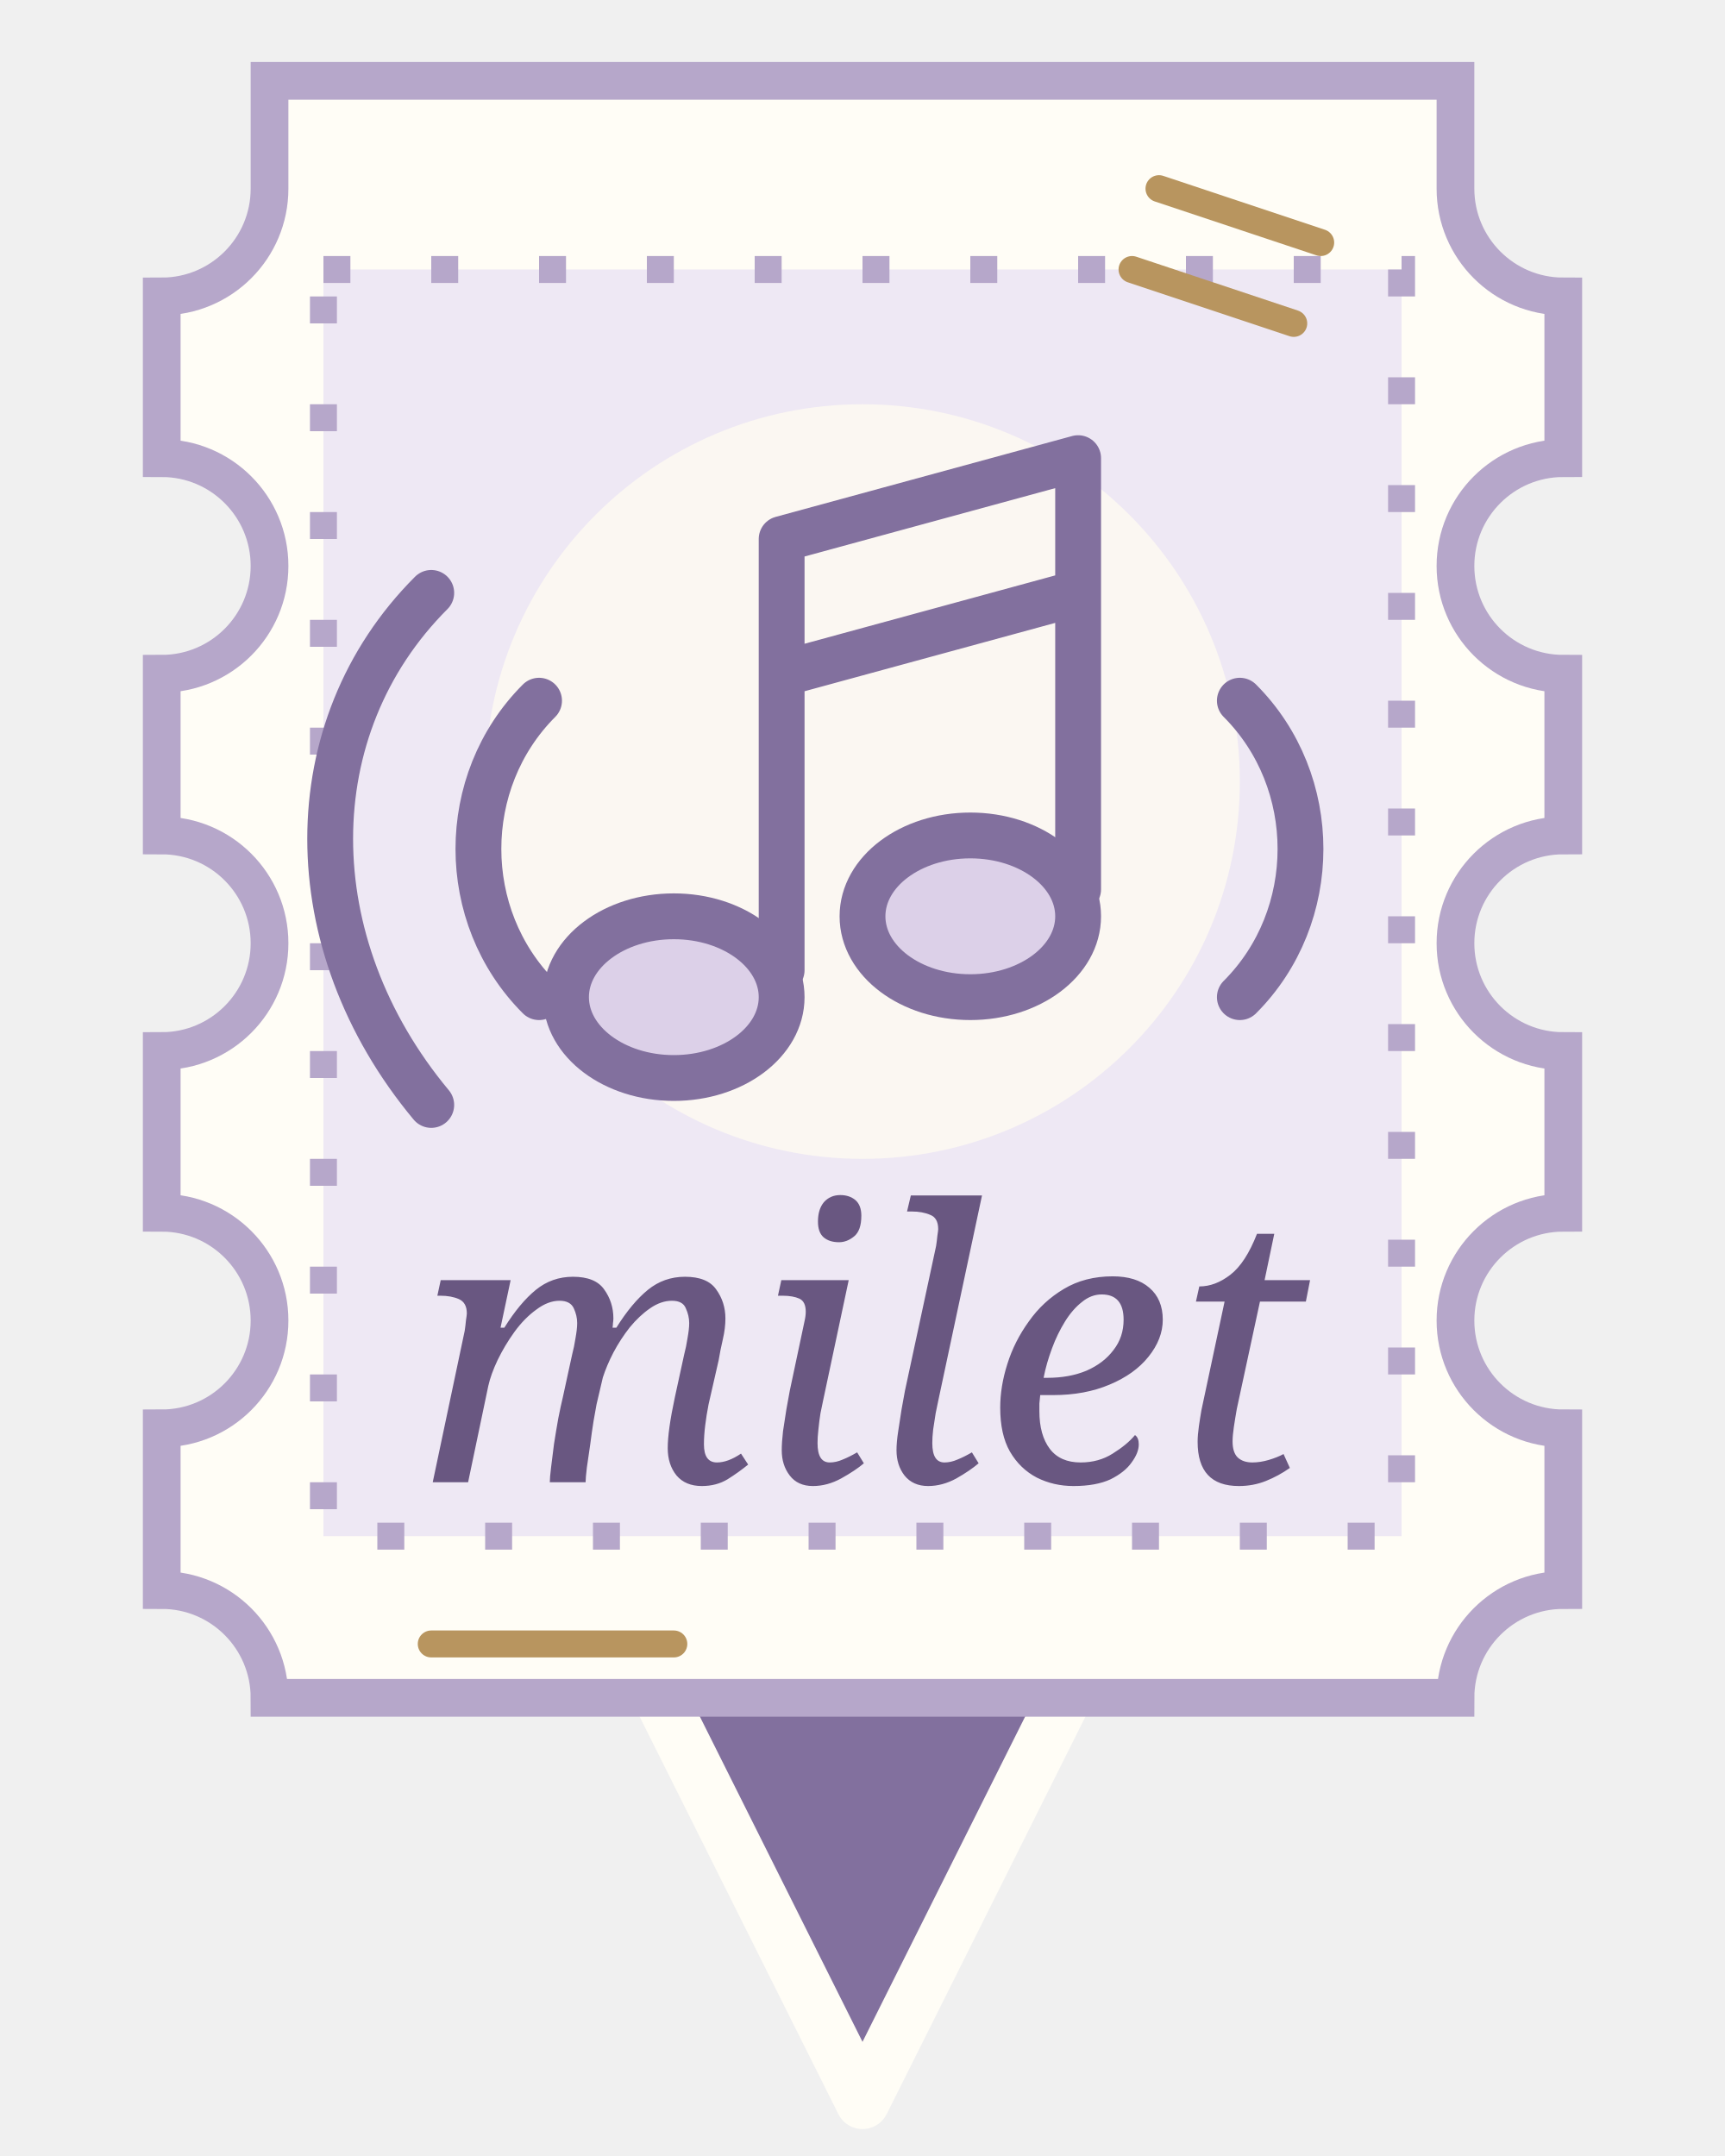
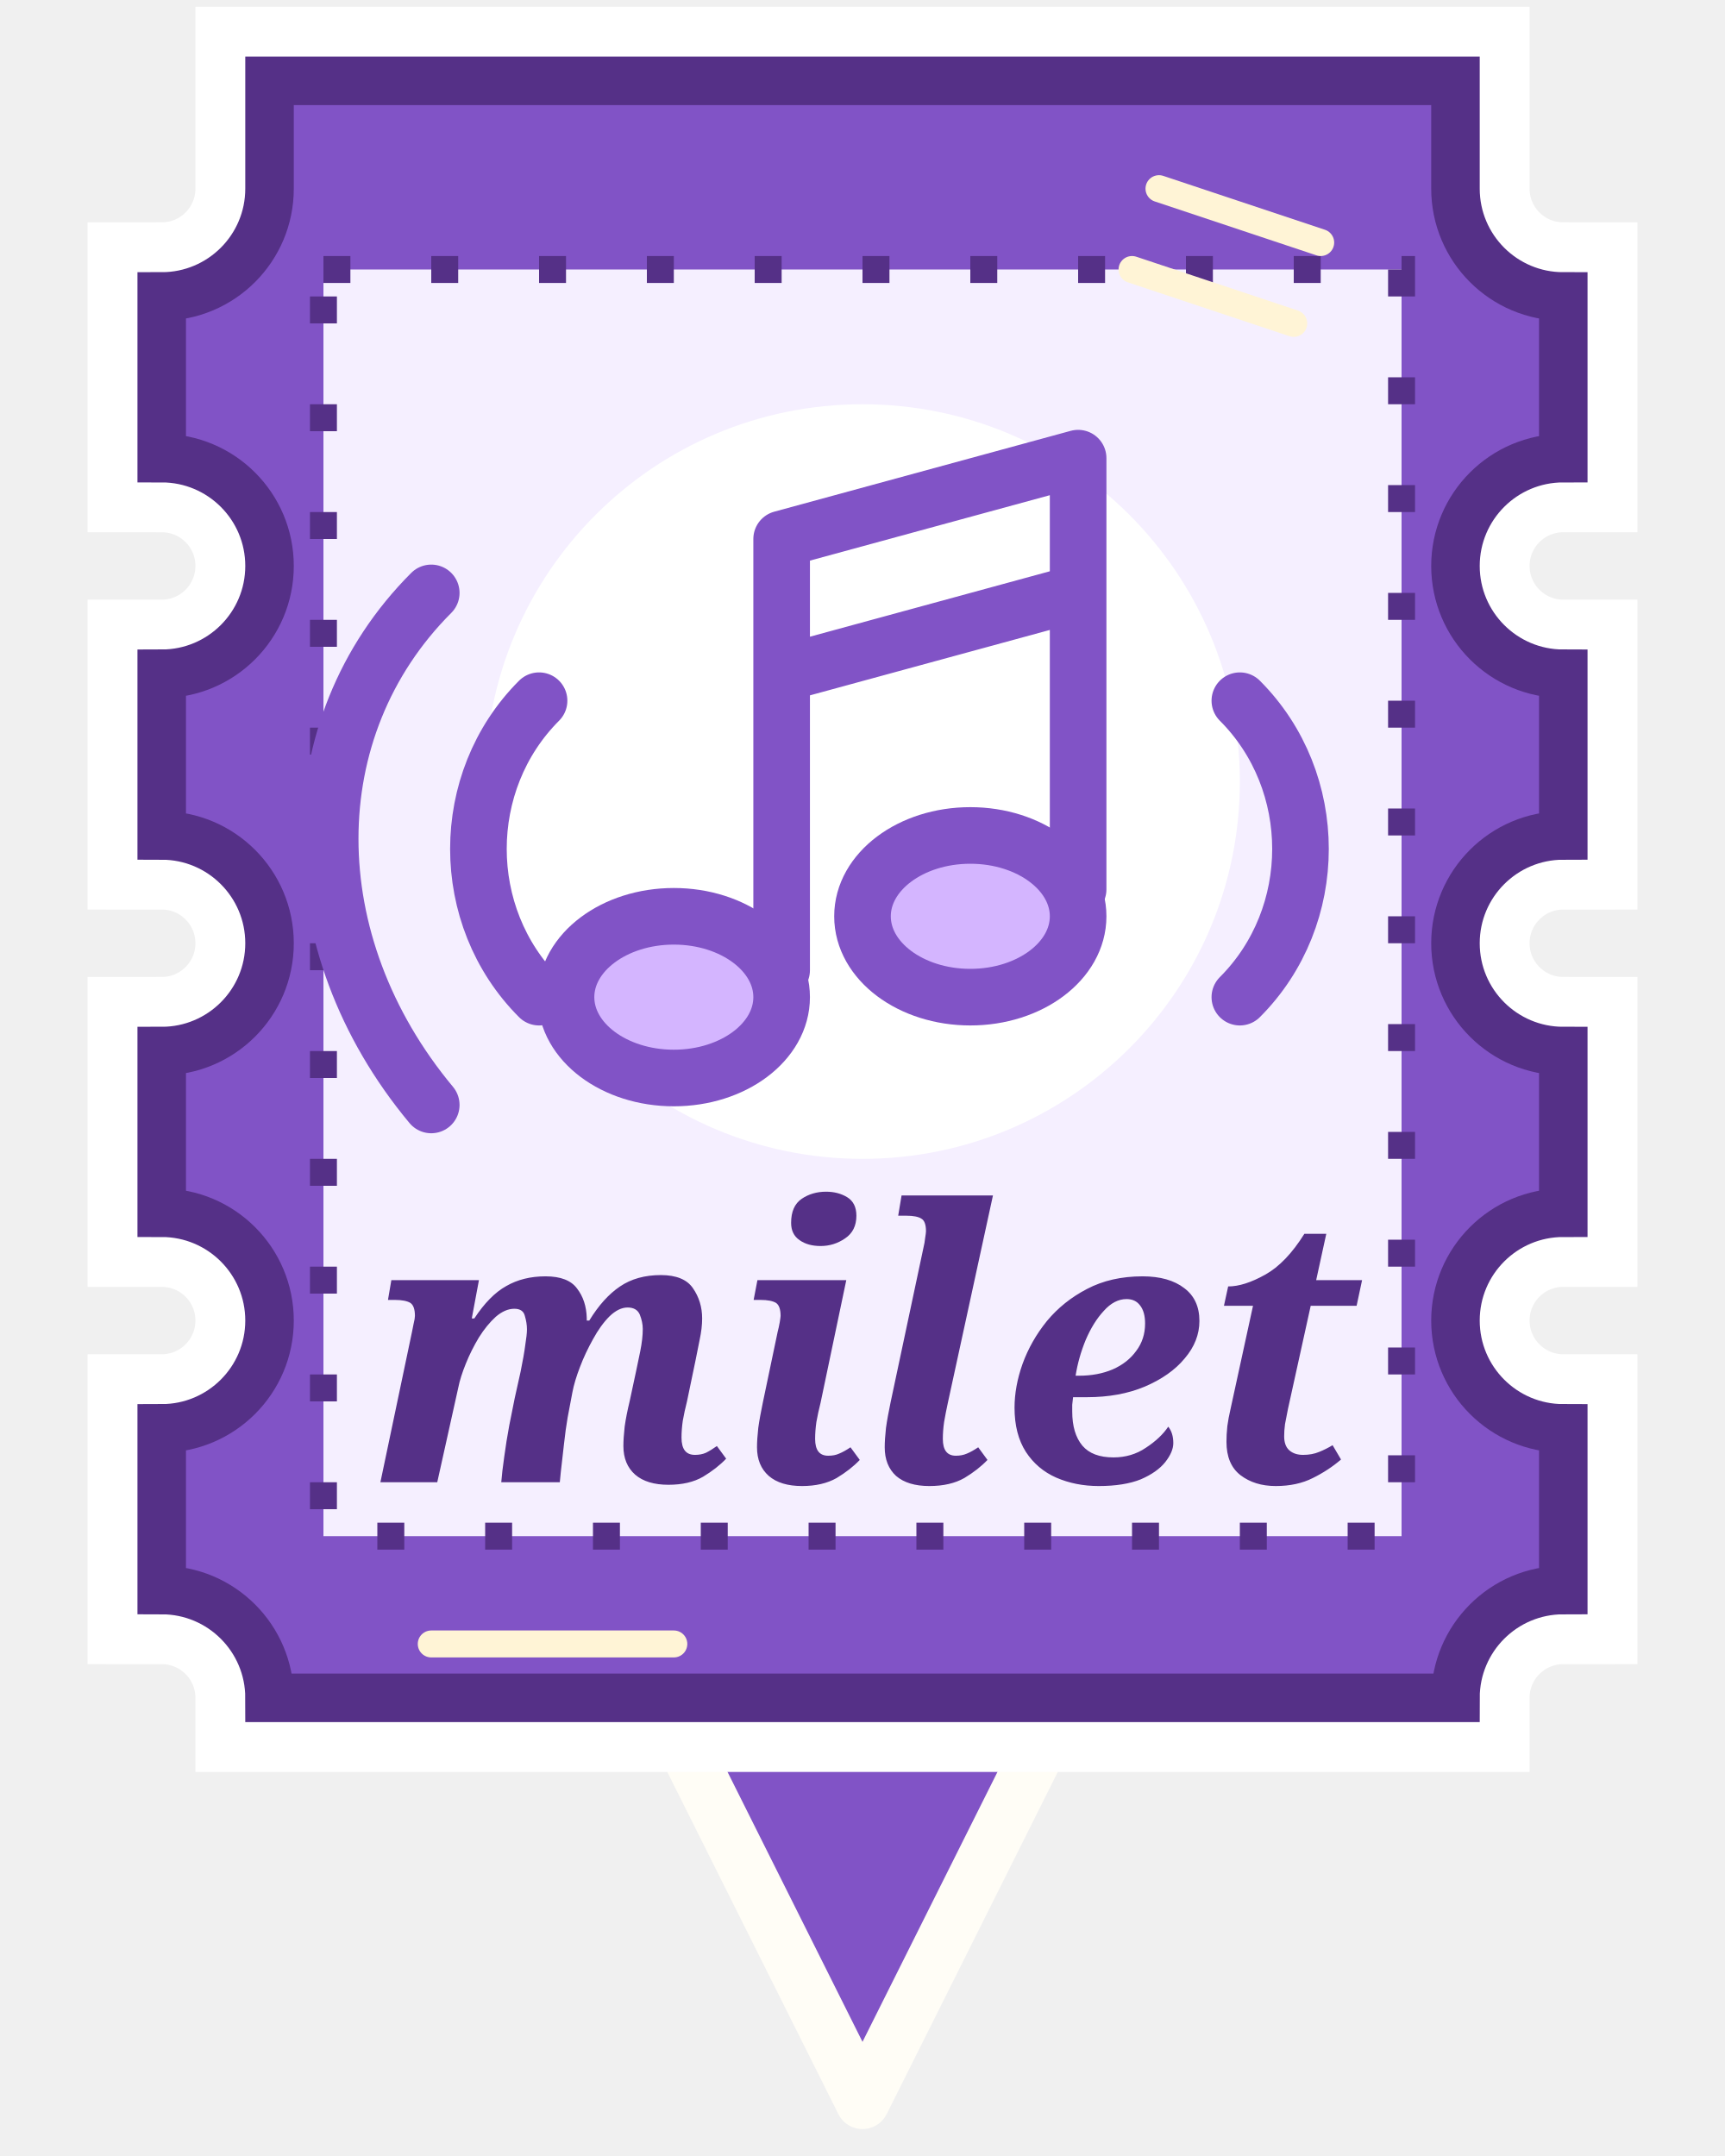
<svg xmlns="http://www.w3.org/2000/svg" width="64" height="80" viewBox="0 0 64 80" fill="none">
-   <path d="M23 60h18L32 78Z" fill="#82709E" stroke="#fffdf6" stroke-width="2" stroke-linejoin="round" />
-   <path d="M10 3h44v4a4 4 0 0 0 4 4v6a4 4 0 0 0 0 8v6a4 4 0 0 0 0 8v6a4 4 0 0 0 0 8v6a4 4 0 0 0-4 4H10a4 4 0 0 0-4-4v-6a4 4 0 0 0 0-8v-6a4 4 0 0 0 0-8v-6a4 4 0 0 0 0-8v-6a4 4 0 0 0 4-4Z" fill="#FFFDF6" stroke="#B6A7CA" stroke-width="1.4" />
-   <path d="M12 10h40v47H12z" fill="#EEE8F4" stroke="#B6A7CA" stroke-dasharray="1 3" />
-   <circle cx="32" cy="29" r="14" fill="#FBF7F2" />
-   <g stroke="#82709E" stroke-width="1.7" stroke-linecap="round" stroke-linejoin="round">
+   <path d="M23 60h18L32 78Z" fill="#8153C6" stroke="#fffdf6" stroke-width="2" stroke-linejoin="round" />
+   <path d="M10 3h44v4a4 4 0 0 0 4 4v6a4 4 0 0 0 0 8v6a4 4 0 0 0 0 8v6a4 4 0 0 0 0 8v6a4 4 0 0 0-4 4H10a4 4 0 0 0-4-4v-6a4 4 0 0 0 0-8v-6a4 4 0 0 0 0-8v-6a4 4 0 0 0 0-8v-6a4 4 0 0 0 4-4Z" fill="none" stroke="#FFFFFF" stroke-width="5.5" />
+   <path d="M10 3h44v4a4 4 0 0 0 4 4v6a4 4 0 0 0 0 8v6a4 4 0 0 0 0 8v6a4 4 0 0 0 0 8v6a4 4 0 0 0-4 4H10a4 4 0 0 0-4-4v-6a4 4 0 0 0 0-8v-6a4 4 0 0 0 0-8v-6a4 4 0 0 0 0-8v-6a4 4 0 0 0 4-4Z" fill="#8153C6" stroke="#553087" stroke-width="1.8" />
+   <path d="M12 10h40v47H12z" fill="#F5EFFF" stroke="#553087" stroke-dasharray="1 3" />
+   <circle cx="32" cy="29" r="14" fill="#FFFFFF" />
+   <g stroke="#8153C6" stroke-width="2.1" stroke-linecap="round" stroke-linejoin="round">
    <path d="M29 36V20l11-3v16M29 25l11-3M20 26c-3 3-3 8 0 11m-4-15c-5 5-5 13 0 19M46 26c3 3 3 8 0 11" />
-     <ellipse cx="25" cy="37" rx="4" ry="3" fill="#DCD0E8" />
-     <ellipse cx="36" cy="34" rx="4" ry="3" fill="#DCD0E8" />
+     <ellipse cx="25" cy="37" rx="4" ry="3" fill="#D4B5FF" />
+     <ellipse cx="36" cy="34" rx="4" ry="3" fill="#D4B5FF" />
  </g>
-   <text x="32" y="55" fill="#695781" font-family="Georgia,serif" font-size="14" font-style="italic" text-anchor="middle">milet</text>
-   <path d="m43 7 6 2m-7 1 6 2M16 61h9" stroke="#B8955F" stroke-linecap="round" />
+   <text x="32" y="55" fill="#553087" font-family="Georgia,serif" font-size="14" font-weight="600" font-style="italic" text-anchor="middle">milet</text>
+   <path d="m43 7 6 2m-7 1 6 2M16 61h9" stroke="#FFF4D6" stroke-linecap="round" />
</svg>
